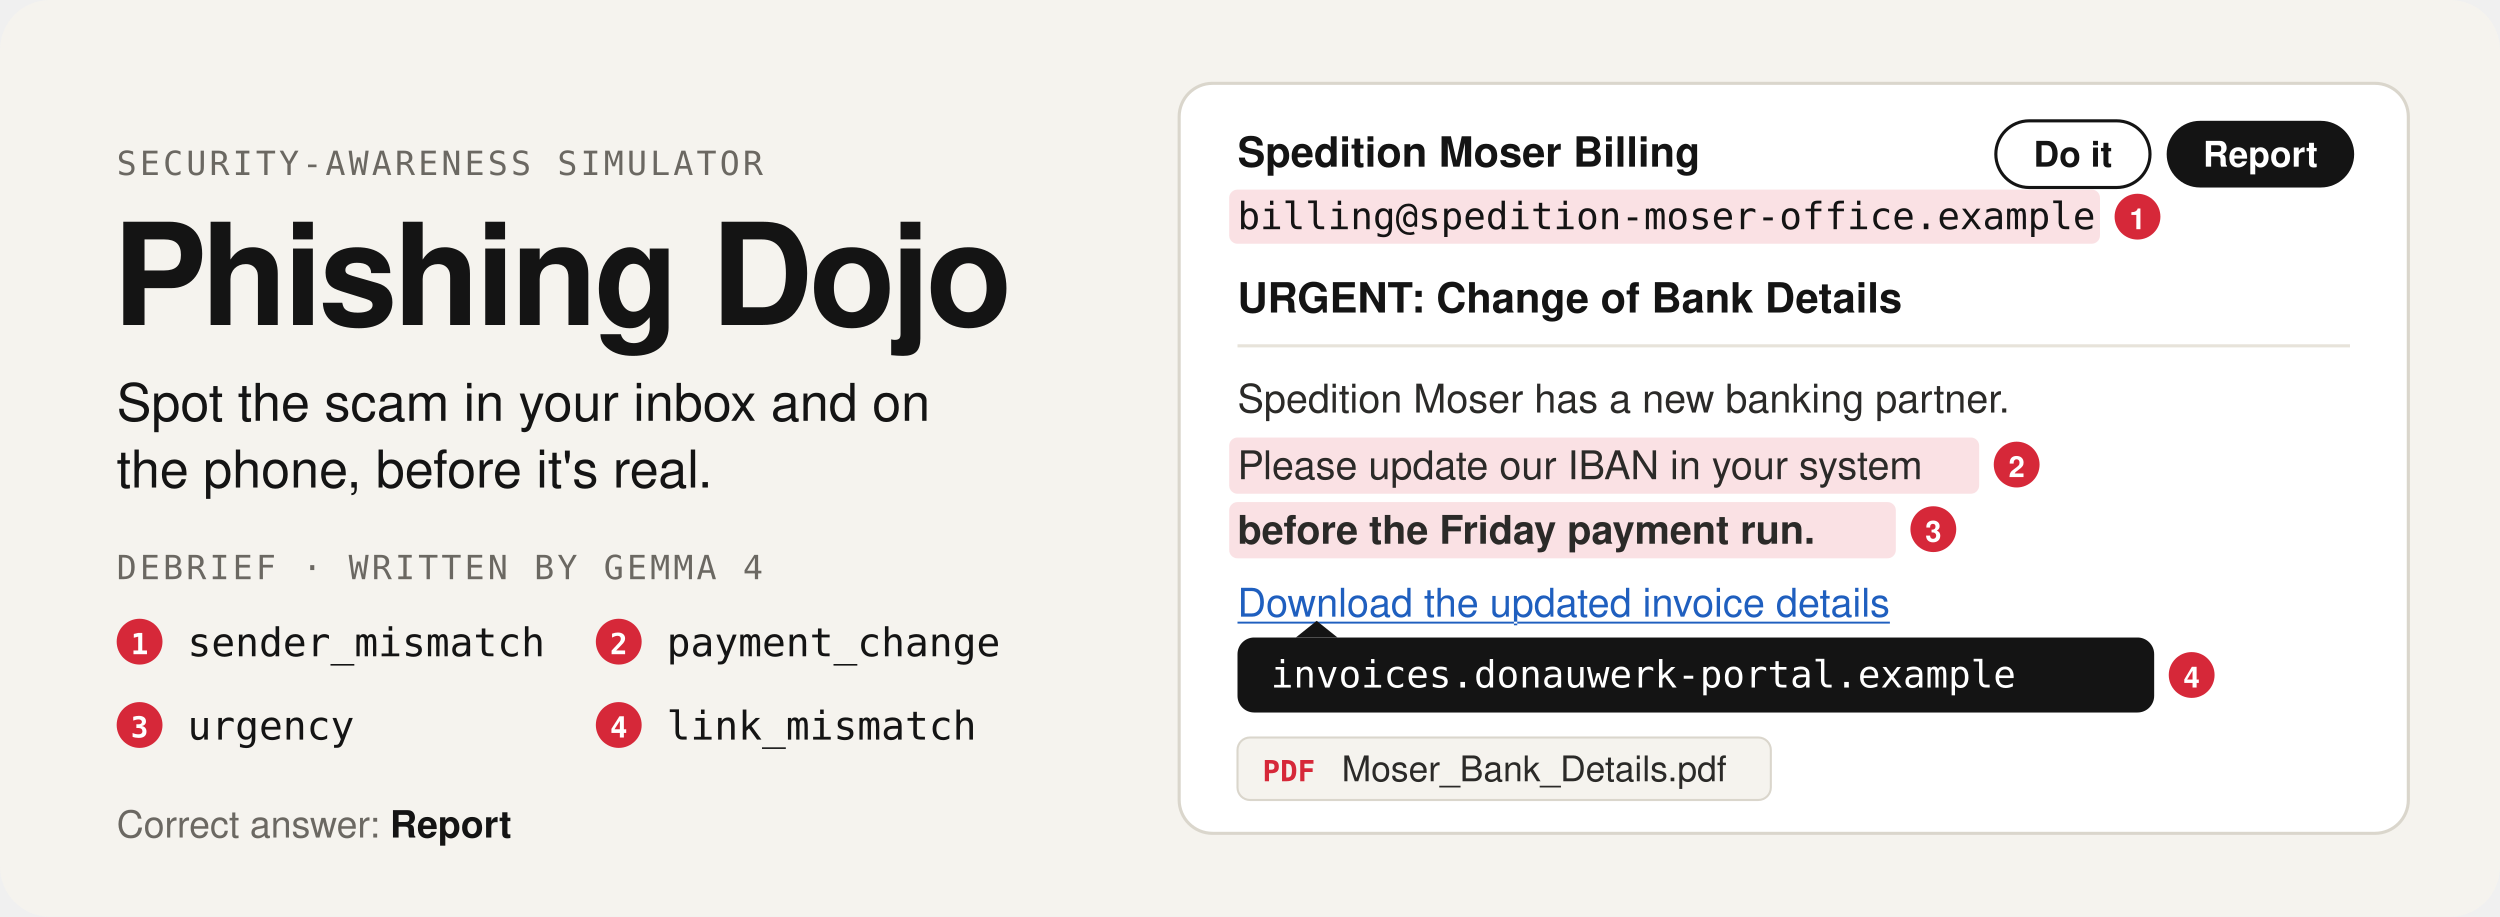
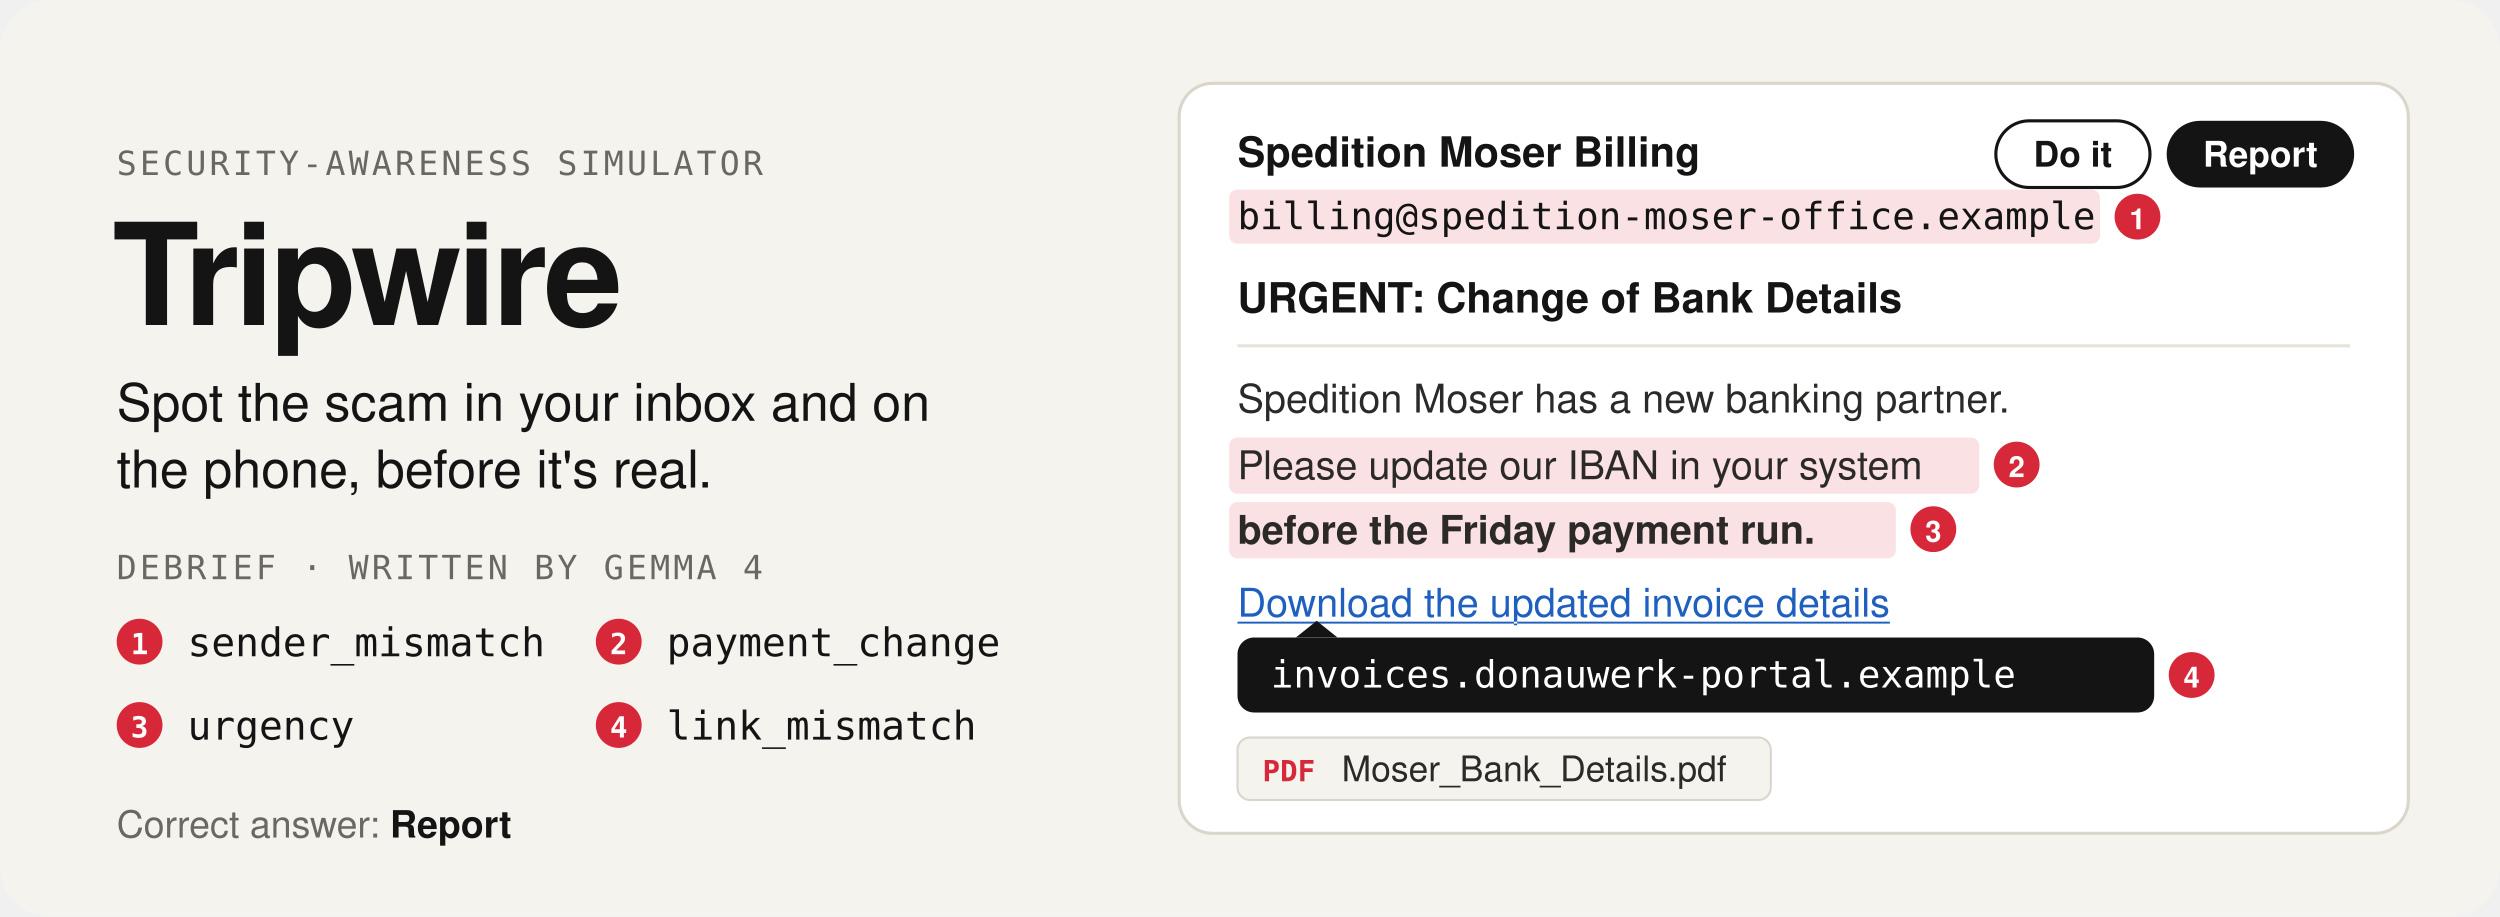
<svg xmlns="http://www.w3.org/2000/svg" width="1200" height="440" viewBox="0 0 1200 440" role="img" aria-labelledby="title desc">
  <rect width="1200" height="440" rx="24" fill="#F5F3EE" />
  <g id="title-block" font-family="-apple-system, BlinkMacSystemFont, 'Segoe UI', Helvetica, Arial, sans-serif">
    <text x="56" y="84" font-family="ui-monospace, SFMono-Regular, Menlo, Consolas, monospace" font-size="16" letter-spacing="1.5" fill="#6B6862">SECURITY-AWARENESS SIMULATOR</text>
-     <text x="54" y="156" font-size="68" font-weight="800" letter-spacing="-2" fill="#141414">Phishing Dojo</text>
+     <text x="54" y="156" font-size="68" font-weight="800" letter-spacing="-2" fill="#141414">Tripwire</text>
    <text x="56" y="202" font-size="25" fill="#141414">Spot the scam in your inbox and on</text>
    <text x="56" y="234" font-size="25" fill="#141414">the phone, before it's real.</text>
    <g id="debrief" transform="translate(56 278)">
      <text x="0" y="0" font-family="ui-monospace, SFMono-Regular, Menlo, Consolas, monospace" font-size="16" letter-spacing="1.5" fill="#6B6862">DEBRIEF · WRITTEN BY GEMMA 4</text>
      <g font-family="ui-monospace, SFMono-Regular, Menlo, Consolas, monospace" font-size="19" fill="#141414">
        <circle cx="11" cy="30" r="11" fill="#D62839" />
        <text x="11" y="36" text-anchor="middle" font-size="14" font-weight="700" fill="#FFFFFF">1</text>
        <text x="34" y="37">sender_mismatch</text>
        <circle cx="241" cy="30" r="11" fill="#D62839" />
        <text x="241" y="36" text-anchor="middle" font-size="14" font-weight="700" fill="#FFFFFF">2</text>
        <text x="264" y="37">payment_change</text>
        <circle cx="11" cy="70" r="11" fill="#D62839" />
        <text x="11" y="76" text-anchor="middle" font-size="14" font-weight="700" fill="#FFFFFF">3</text>
        <text x="34" y="77">urgency</text>
        <circle cx="241" cy="70" r="11" fill="#D62839" />
        <text x="241" y="76" text-anchor="middle" font-size="14" font-weight="700" fill="#FFFFFF">4</text>
        <text x="264" y="77">link_mismatch</text>
      </g>
      <text x="0" y="124" font-size="18" fill="#6B6862">Correct answer: <tspan font-weight="700" fill="#141414">Report</tspan>
      </text>
    </g>
  </g>
  <g id="project-proof" font-family="-apple-system, BlinkMacSystemFont, 'Segoe UI', Helvetica, Arial, sans-serif">
    <rect x="566" y="40" width="590" height="360" rx="16" fill="#FFFFFF" stroke="#DAD6CC" stroke-width="1.5" />
    <text x="594" y="80" font-size="20" font-weight="700" fill="#141414">Spedition Moser Billing</text>
    <g id="actions" font-size="17" font-weight="600">
      <rect x="958" y="58" width="74" height="32" rx="16" fill="none" stroke="#141414" stroke-width="1.5" />
      <text x="995" y="80" text-anchor="middle" fill="#141414">Do it</text>
      <rect x="1040" y="58" width="90" height="32" rx="16" fill="#141414" />
      <text x="1085" y="80" text-anchor="middle" fill="#FFFFFF">Report</text>
    </g>
    <rect x="590" y="91" width="418" height="26" rx="4" fill="#D62839" fill-opacity="0.14" />
    <text x="594" y="110" font-family="ui-monospace, SFMono-Regular, Menlo, Consolas, monospace" font-size="18" fill="#141414">billing@spedition-moser-office.example</text>
    <circle cx="1026" cy="104" r="11" fill="#D62839" />
    <text x="1026" y="110" text-anchor="middle" font-size="14" font-weight="700" fill="#FFFFFF">1</text>
    <text x="594" y="150" font-size="20" font-weight="700" fill="#141414">URGENT: Change of Bank Details</text>
    <line x1="594" y1="166" x2="1128" y2="166" stroke="#E7E3DA" stroke-width="1.5" />
    <g font-size="19" fill="#2B2A28">
      <text x="594" y="198">Spedition Moser has a new banking partner.</text>
      <rect x="590" y="210" width="360" height="27" rx="4" fill="#D62839" fill-opacity="0.14" />
      <text x="594" y="230">Please update our IBAN in your system</text>
      <circle cx="968" cy="223" r="11" fill="#D62839" />
      <text x="968" y="229" text-anchor="middle" font-size="14" font-weight="700" fill="#FFFFFF">2</text>
      <rect x="590" y="241" width="320" height="27" rx="4" fill="#D62839" fill-opacity="0.14" />
      <text x="594" y="261">
        <tspan font-weight="700">before the Friday payment run.</tspan>
      </text>
      <circle cx="928" cy="254" r="11" fill="#D62839" />
      <text x="928" y="260" text-anchor="middle" font-size="14" font-weight="700" fill="#FFFFFF">3</text>
      <text x="594" y="296" fill="#1F5FBF" text-decoration="underline">Download the updated invoice details</text>
    </g>
    <g id="hover">
      <path d="M622 306 l10 -8 l10 8 z" fill="#141414" />
      <rect x="594" y="306" width="440" height="36" rx="8" fill="#141414" />
      <text x="610" y="330" font-family="ui-monospace, SFMono-Regular, Menlo, Consolas, monospace" font-size="18" fill="#FFFFFF">invoices.donauwerk-portal.example</text>
      <circle cx="1052" cy="324" r="11" fill="#D62839" />
      <text x="1052" y="330" text-anchor="middle" font-size="14" font-weight="700" fill="#FFFFFF">4</text>
    </g>
    <g id="attachment">
      <rect x="594" y="354" width="256" height="30" rx="6" fill="#F5F3EE" stroke="#DAD6CC" />
      <text x="606" y="375" font-family="ui-monospace, SFMono-Regular, Menlo, Consolas, monospace" font-size="14" font-weight="700" fill="#D62839">PDF</text>
      <text x="644" y="375" font-size="17" fill="#2B2A28">Moser_Bank_Details.pdf</text>
    </g>
  </g>
</svg>
